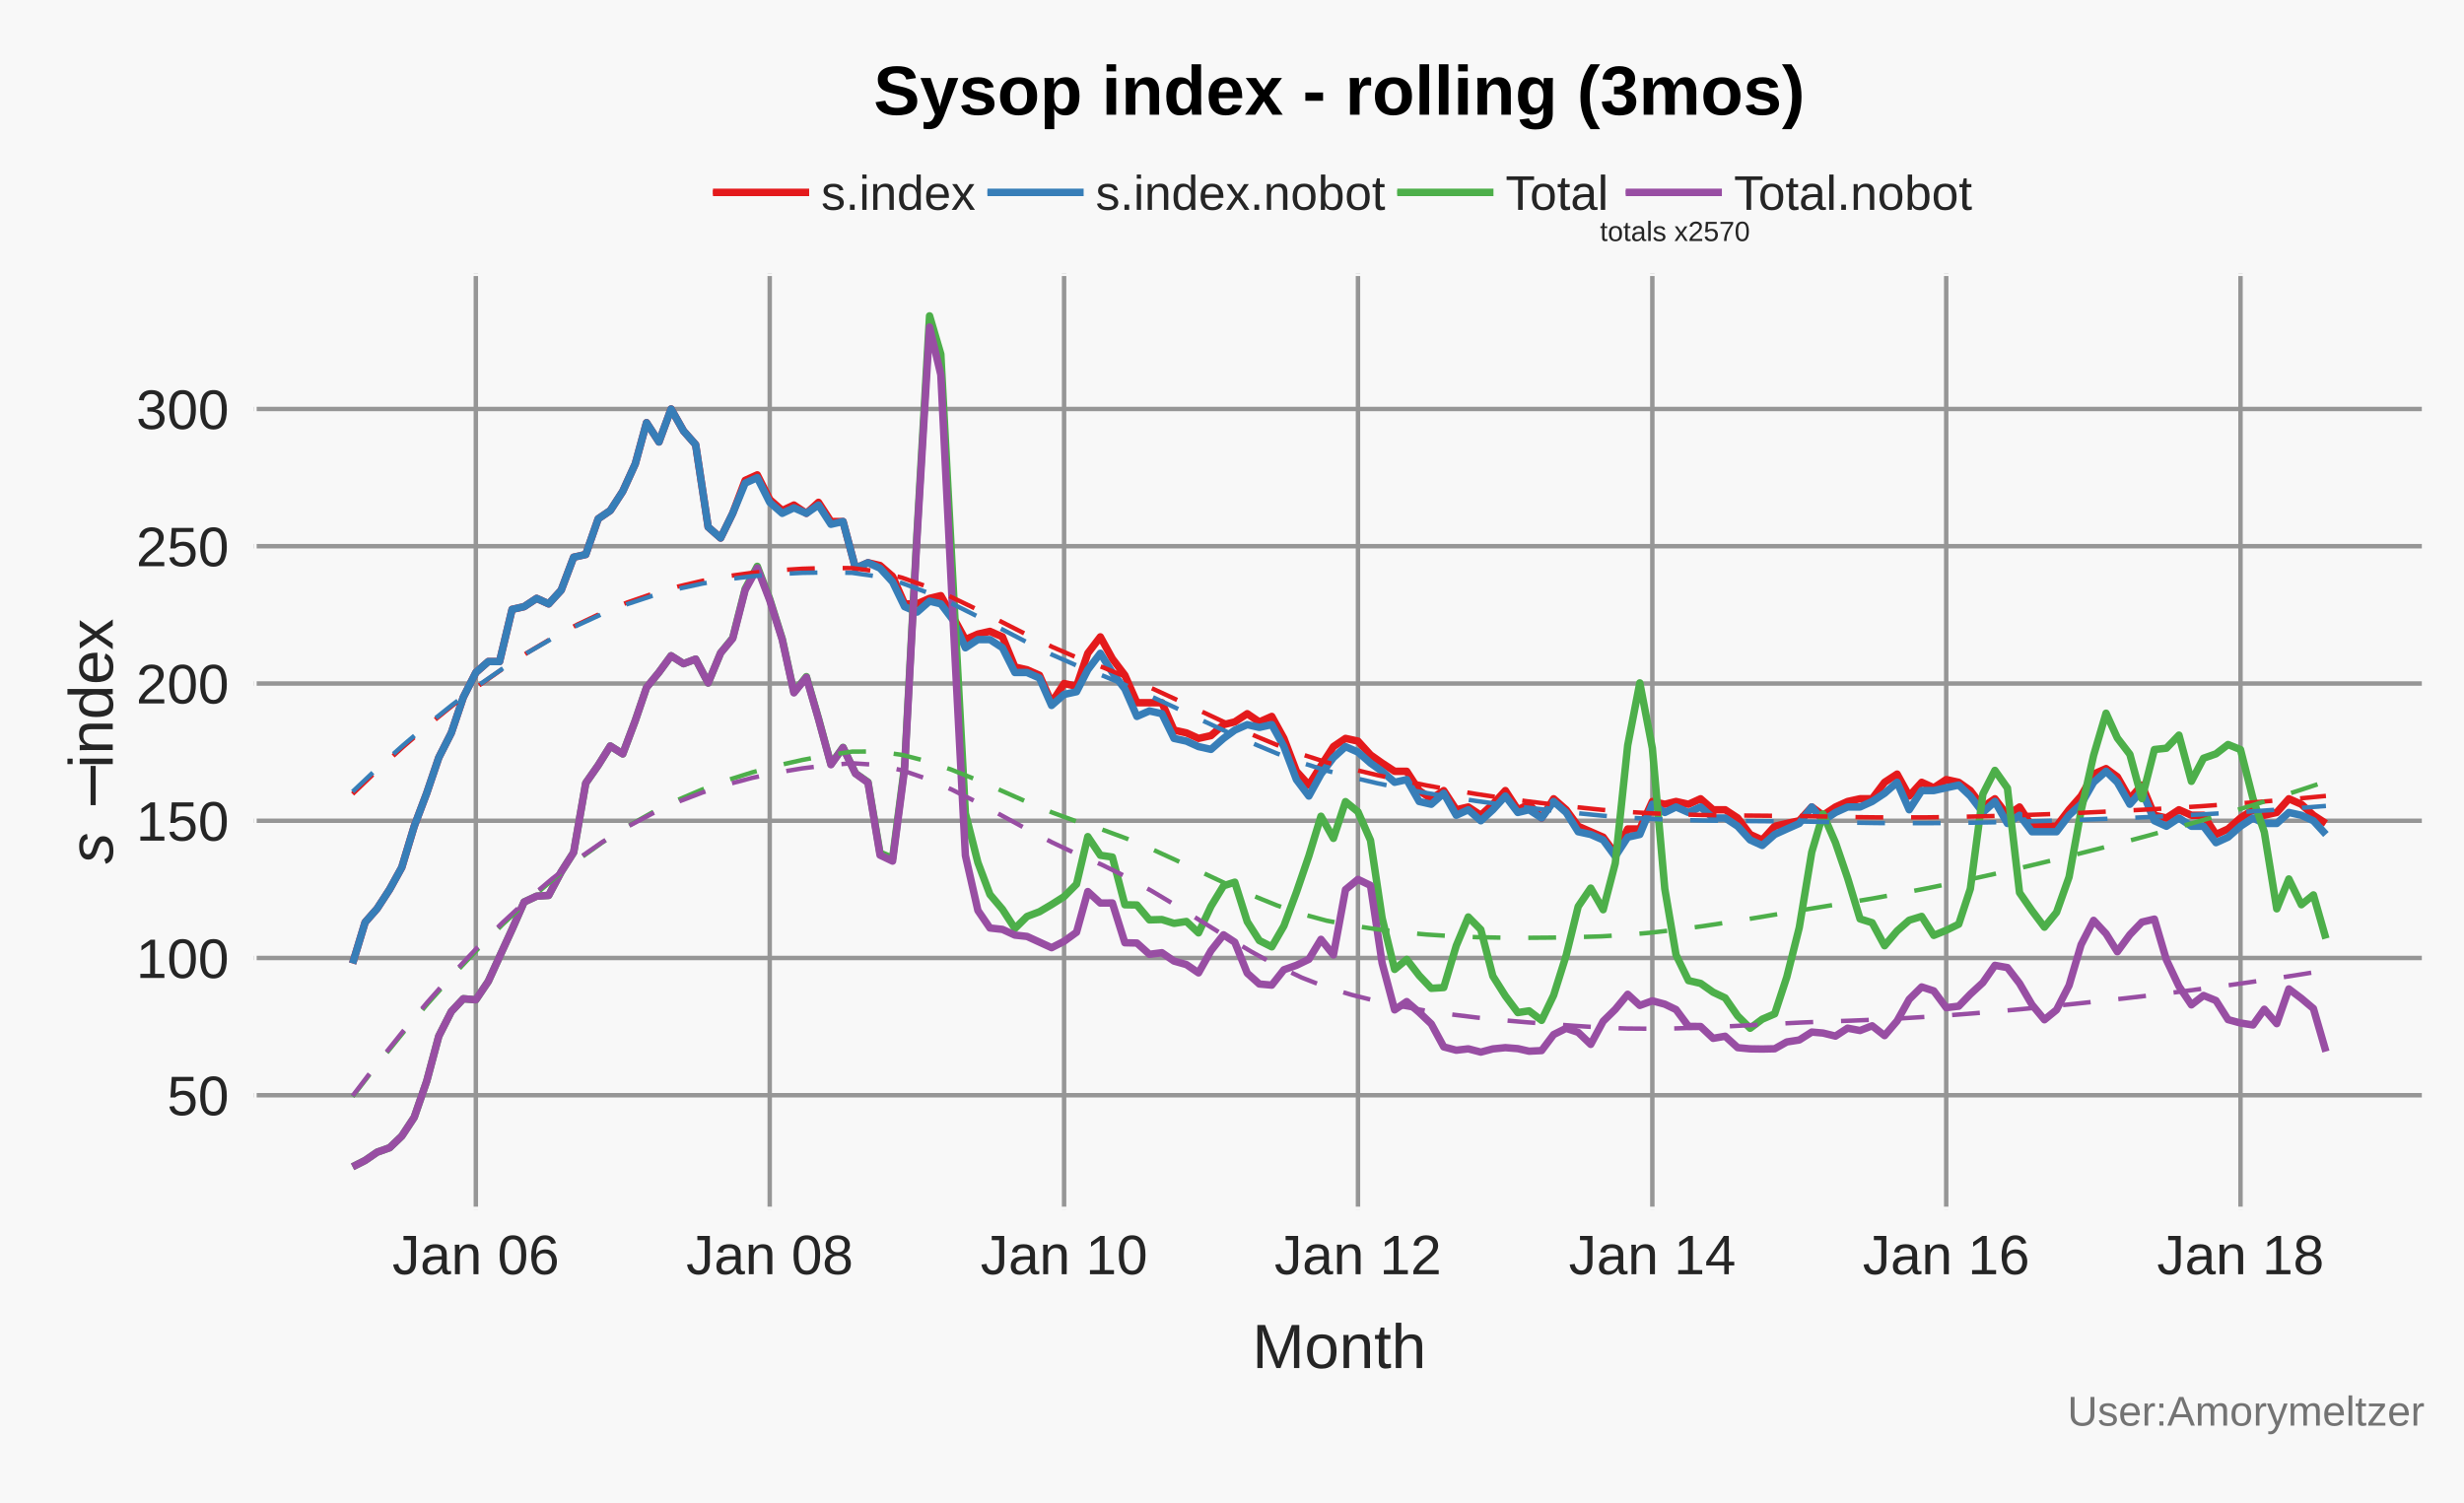
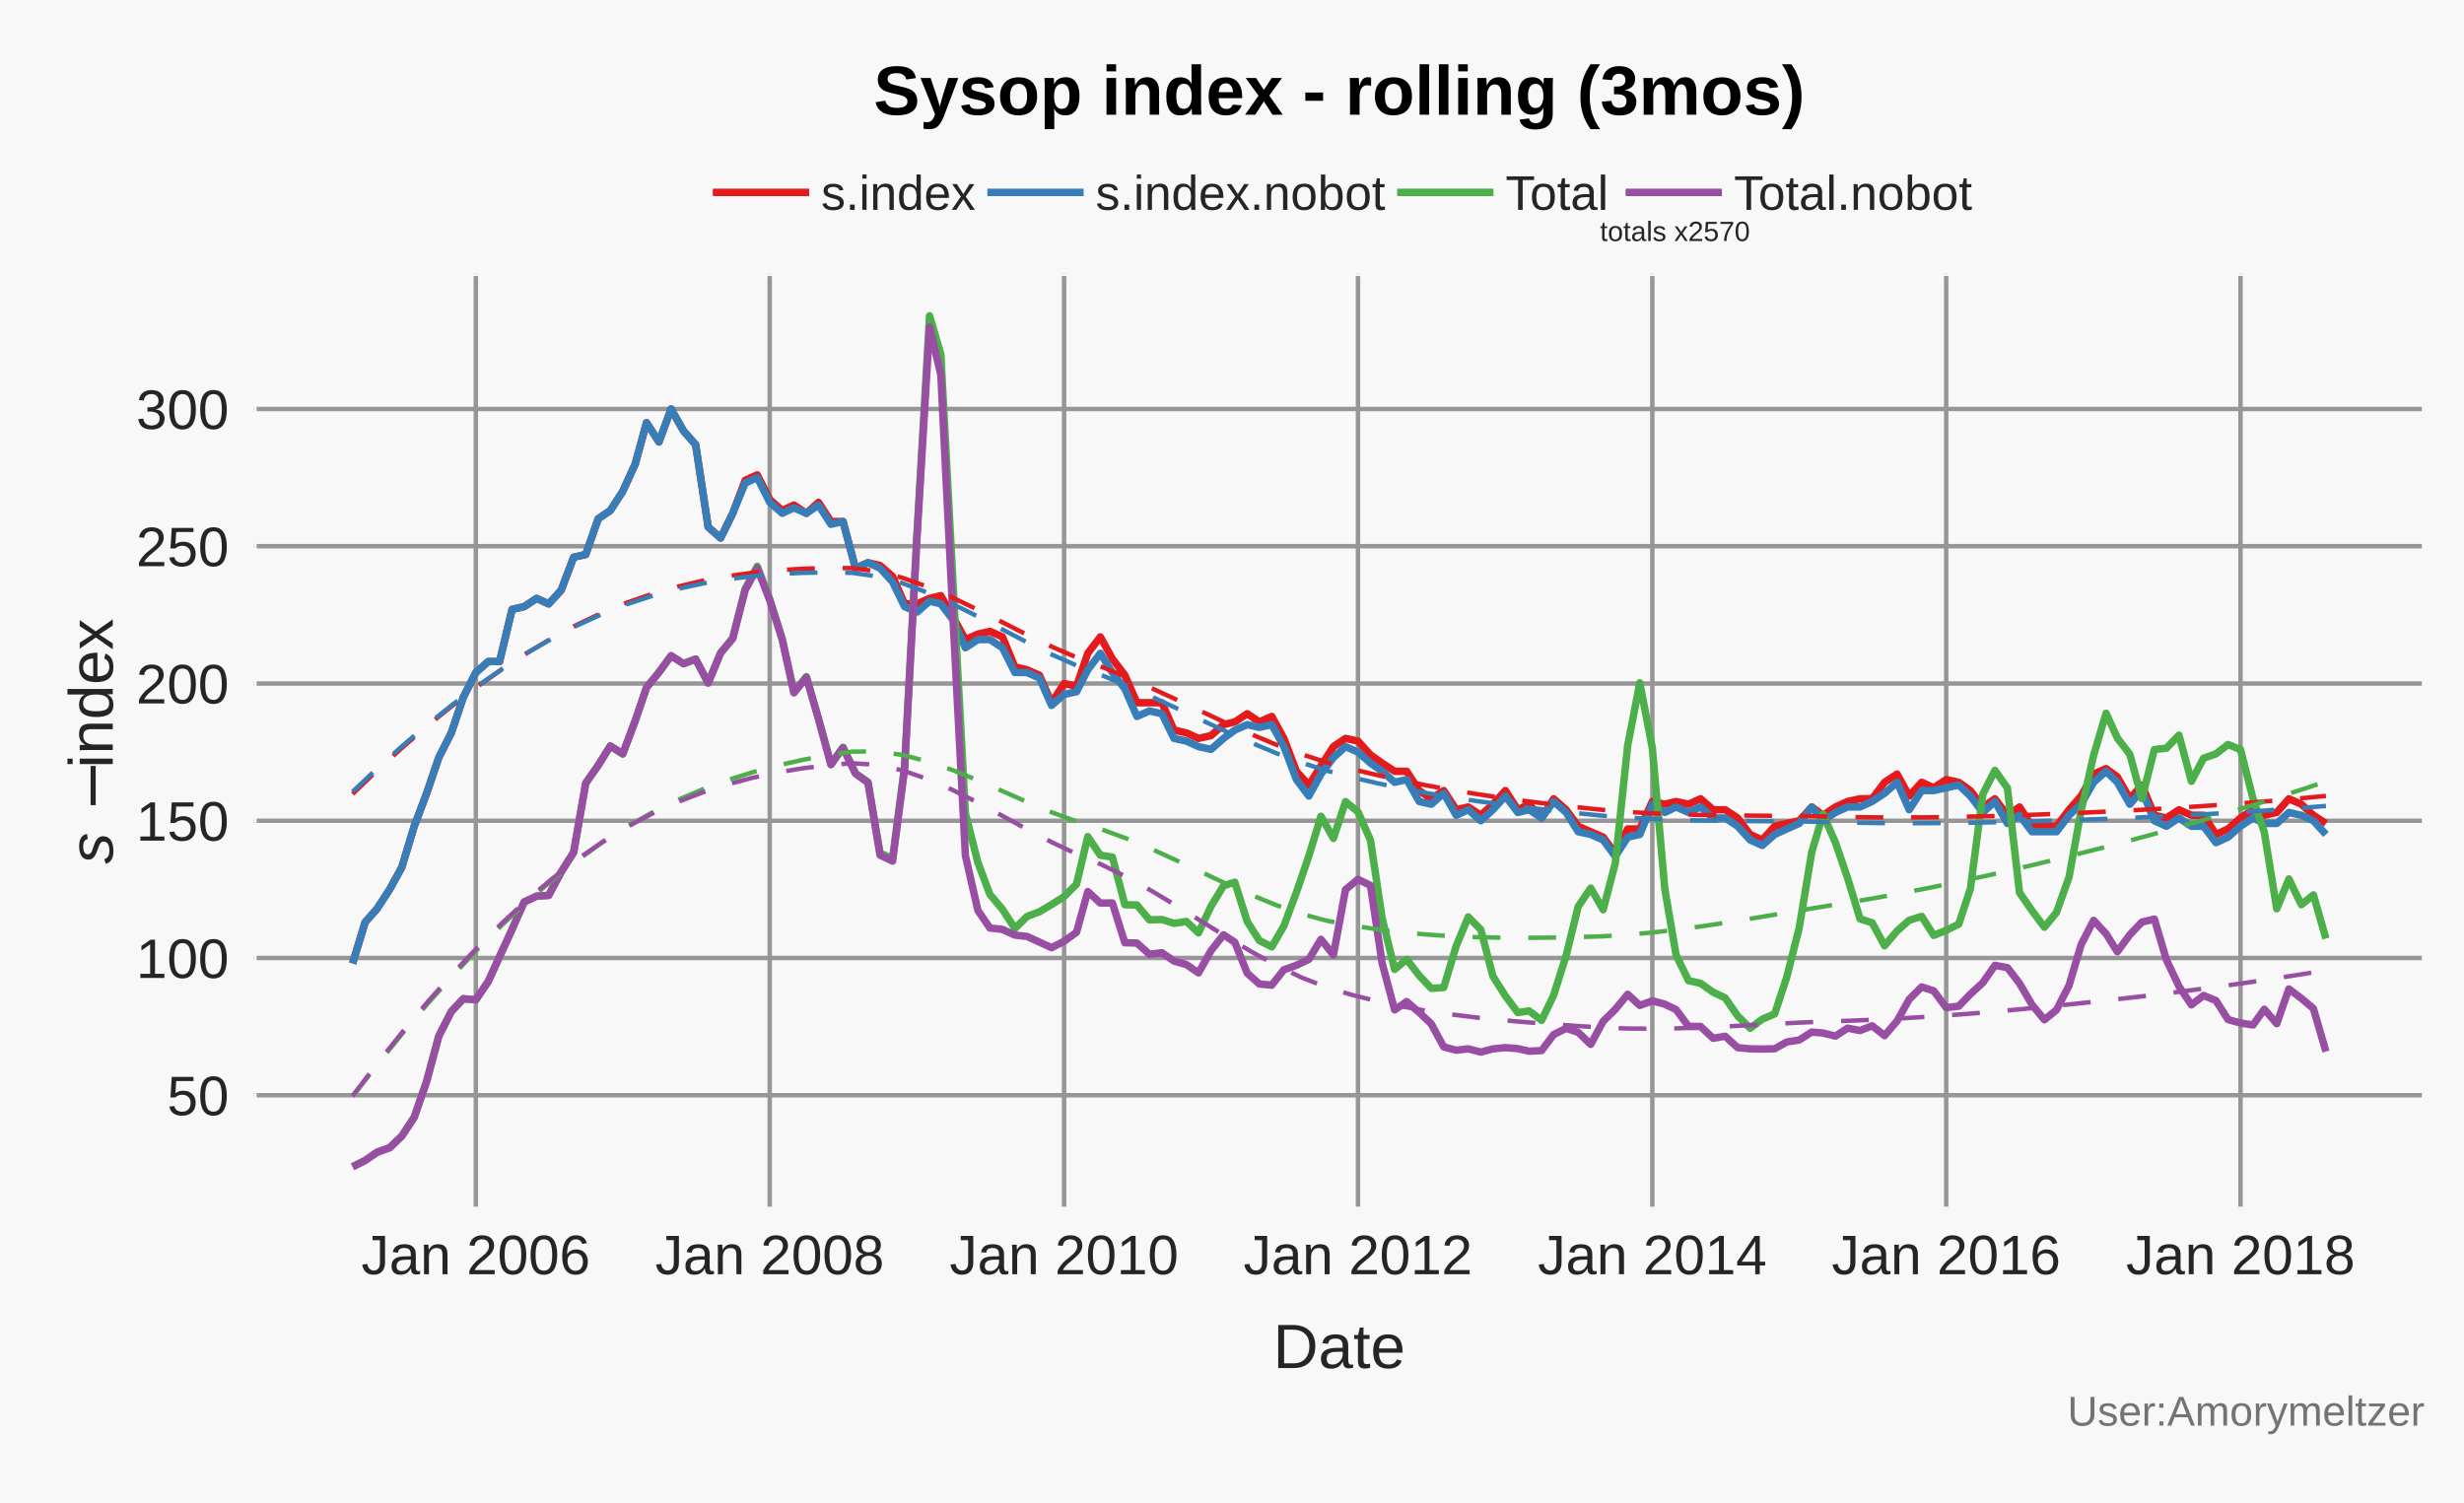
<svg xmlns="http://www.w3.org/2000/svg" viewBox="0 0 354.24 216.00">
  <defs>
    <style type="text/css">
    line, polyline, path, rect, circle {
      fill: none;
      stroke: #000000;
      stroke-linecap: round;
      stroke-linejoin: round;
      stroke-miterlimit: 10.00;
    }
  </style>
  </defs>
  <rect width="100%" height="100%" style="stroke: none; fill: #FFFFFF;" />
  <rect x="0.00" y="0.00" width="354.24" height="216.00" style="stroke-width: 0.78; stroke: #F8F8F8; fill: #F8F8F8;" />
  <defs>
    <clipPath id="cpMzYuNTA4OHwzNDguNTcxfDE3My44Njl8MzkuMjkwNg==">
      <rect x="36.51" y="39.29" width="312.06" height="134.58" />
    </clipPath>
  </defs>
  <rect x="36.51" y="39.29" width="312.06" height="134.58" style="stroke-width: 0.78; stroke: #F8F8F8; fill: #F8F8F8;" clip-path="url(#cpMzYuNTA4OHwzNDguNTcxfDE3My44Njl8MzkuMjkwNg==)" />
  <polyline points="36.51,157.46 348.57,157.46 " style="stroke-width: 0.64; stroke: #969696; stroke-linecap: butt;" clip-path="url(#cpMzYuNTA4OHwzNDguNTcxfDE3My44Njl8MzkuMjkwNg==)" />
  <polyline points="36.51,137.73 348.57,137.73 " style="stroke-width: 0.64; stroke: #969696; stroke-linecap: butt;" clip-path="url(#cpMzYuNTA4OHwzNDguNTcxfDE3My44Njl8MzkuMjkwNg==)" />
  <polyline points="36.51,118.00 348.57,118.00 " style="stroke-width: 0.64; stroke: #969696; stroke-linecap: butt;" clip-path="url(#cpMzYuNTA4OHwzNDguNTcxfDE3My44Njl8MzkuMjkwNg==)" />
  <polyline points="36.51,98.27 348.57,98.27 " style="stroke-width: 0.64; stroke: #969696; stroke-linecap: butt;" clip-path="url(#cpMzYuNTA4OHwzNDguNTcxfDE3My44Njl8MzkuMjkwNg==)" />
  <polyline points="36.51,78.53 348.57,78.53 " style="stroke-width: 0.64; stroke: #969696; stroke-linecap: butt;" clip-path="url(#cpMzYuNTA4OHwzNDguNTcxfDE3My44Njl8MzkuMjkwNg==)" />
  <polyline points="36.51,58.80 348.57,58.80 " style="stroke-width: 0.64; stroke: #969696; stroke-linecap: butt;" clip-path="url(#cpMzYuNTA4OHwzNDguNTcxfDE3My44Njl8MzkuMjkwNg==)" />
  <polyline points="68.41,173.87 68.41,39.29 " style="stroke-width: 0.64; stroke: #969696; stroke-linecap: butt;" clip-path="url(#cpMzYuNTA4OHwzNDguNTcxfDE3My44Njl8MzkuMjkwNg==)" />
  <polyline points="110.66,173.87 110.66,39.29 " style="stroke-width: 0.64; stroke: #969696; stroke-linecap: butt;" clip-path="url(#cpMzYuNTA4OHwzNDguNTcxfDE3My44Njl8MzkuMjkwNg==)" />
  <polyline points="152.98,173.87 152.98,39.29 " style="stroke-width: 0.64; stroke: #969696; stroke-linecap: butt;" clip-path="url(#cpMzYuNTA4OHwzNDguNTcxfDE3My44Njl8MzkuMjkwNg==)" />
  <polyline points="195.23,173.87 195.23,39.29 " style="stroke-width: 0.64; stroke: #969696; stroke-linecap: butt;" clip-path="url(#cpMzYuNTA4OHwzNDguNTcxfDE3My44Njl8MzkuMjkwNg==)" />
  <polyline points="237.55,173.87 237.55,39.29 " style="stroke-width: 0.64; stroke: #969696; stroke-linecap: butt;" clip-path="url(#cpMzYuNTA4OHwzNDguNTcxfDE3My44Njl8MzkuMjkwNg==)" />
  <polyline points="279.80,173.87 279.80,39.29 " style="stroke-width: 0.64; stroke: #969696; stroke-linecap: butt;" clip-path="url(#cpMzYuNTA4OHwzNDguNTcxfDE3My44Njl8MzkuMjkwNg==)" />
  <polyline points="322.11,173.87 322.11,39.29 " style="stroke-width: 0.64; stroke: #969696; stroke-linecap: butt;" clip-path="url(#cpMzYuNTA4OHwzNDguNTcxfDE3My44Njl8MzkuMjkwNg==)" />
  <polyline points="50.69,138.52 52.49,132.60 54.22,130.63 56.02,127.86 57.76,124.71 59.55,118.79 61.34,114.05 63.08,108.92 64.88,105.37 66.61,100.24 68.41,96.69 70.20,95.11 71.82,95.11 73.62,87.61 75.35,87.22 77.15,86.03 78.88,86.82 80.68,84.85 82.47,80.11 84.21,79.72 86.00,74.59 87.74,73.40 89.53,70.64 91.33,66.69 92.95,60.77 94.74,63.54 96.48,58.80 98.27,61.96 100.01,63.93 101.81,75.77 103.60,77.35 105.34,73.80 107.13,69.06 108.87,68.27 110.66,71.82 112.46,73.40 114.14,72.61 115.93,73.80 117.67,72.22 119.46,74.98 121.20,74.98 122.99,81.69 124.79,80.90 126.52,81.30 128.32,82.87 130.05,86.82 131.85,86.82 133.64,86.03 135.26,85.64 137.06,88.79 138.79,91.95 140.59,91.16 142.32,90.77 144.12,91.56 145.91,95.90 147.65,96.29 149.44,97.08 151.18,101.03 152.98,98.27 154.77,98.66 156.39,93.92 158.19,91.56 159.92,94.71 161.72,97.08 163.45,101.03 165.25,101.03 167.04,101.03 168.78,104.97 170.57,105.37 172.31,106.16 174.10,105.76 175.90,104.18 177.52,103.79 179.31,102.61 181.05,103.79 182.84,103.00 184.58,106.16 186.38,110.89 188.17,112.87 189.91,110.10 191.70,107.34 193.44,106.16 195.23,106.55 197.03,108.53 198.70,109.71 200.50,110.89 202.24,110.89 204.03,113.66 205.77,114.84 207.56,113.66 209.36,116.42 211.09,116.02 212.89,117.21 214.62,115.63 216.42,113.66 218.21,116.42 219.83,115.63 221.63,117.60 223.36,114.84 225.16,116.42 226.89,118.79 228.69,119.58 230.48,120.36 232.22,122.73 234.01,119.18 235.75,119.18 237.55,115.23 239.34,115.63 240.96,115.23 242.75,115.63 244.49,114.84 246.29,116.42 248.02,116.42 249.82,117.60 251.61,119.97 253.35,120.76 255.14,118.79 256.88,118.39 258.67,118.00 260.47,116.02 262.09,117.21 263.88,116.02 265.62,115.23 267.41,114.84 269.15,114.84 270.94,112.47 272.74,111.29 274.48,114.45 276.27,112.47 278.01,113.26 279.80,112.08 281.60,112.47 283.27,113.66 285.07,116.02 286.80,114.84 288.60,117.21 290.34,116.02 292.13,118.79 293.92,118.79 295.66,118.79 297.46,116.42 299.19,114.45 300.99,111.29 302.78,110.50 304.40,111.68 306.20,114.84 307.93,112.87 309.73,117.21 311.46,117.60 313.26,116.42 315.05,117.21 316.79,117.21 318.58,119.97 320.32,119.18 322.11,117.60 323.91,116.42 325.53,117.21 327.32,116.81 329.06,114.84 330.86,115.63 332.59,117.21 334.39,118.39 " style="stroke-width: 1.07; stroke: #E41A1C; stroke-linecap: butt;" clip-path="url(#cpMzYuNTA4OHwzNDguNTcxfDE3My44Njl8MzkuMjkwNg==)" />
  <polyline points="50.69,138.52 52.49,132.60 54.22,130.63 56.02,127.86 57.76,124.71 59.55,118.79 61.34,114.05 63.08,108.92 64.88,105.37 66.61,100.24 68.41,96.69 70.20,95.11 71.82,95.11 73.62,87.61 75.35,87.22 77.15,86.03 78.88,86.82 80.68,84.85 82.47,80.11 84.21,79.72 86.00,74.59 87.74,73.40 89.53,70.64 91.33,66.69 92.95,60.77 94.74,63.54 96.48,58.80 98.27,61.96 100.01,63.93 101.81,75.77 103.60,77.35 105.34,73.80 107.13,69.46 108.87,68.67 110.66,72.22 112.46,73.80 114.14,73.01 115.93,73.80 117.67,72.61 119.46,75.38 121.20,74.98 122.99,81.69 124.79,80.90 126.52,81.69 128.32,83.66 130.05,87.22 131.85,88.00 133.64,86.43 135.26,86.82 137.06,89.19 138.79,93.13 140.59,91.95 142.32,91.95 144.12,93.13 145.91,96.69 147.65,96.69 149.44,97.48 151.18,101.42 152.98,99.84 154.77,99.45 156.39,96.29 158.19,93.92 159.92,96.69 161.72,99.05 163.45,103.00 165.25,102.21 167.04,102.61 168.78,106.16 170.57,106.55 172.31,107.34 174.10,107.74 175.90,106.16 177.52,104.97 179.31,104.18 181.05,104.58 182.84,104.18 184.58,107.34 186.38,112.08 188.17,114.45 189.91,111.29 191.70,108.92 193.44,107.34 195.23,108.13 197.03,109.71 198.70,110.89 200.50,112.47 202.24,112.08 204.03,115.23 205.77,115.63 207.56,114.05 209.36,117.21 211.09,116.42 212.89,118.00 214.62,116.42 216.42,114.45 218.21,116.81 219.83,116.42 221.63,117.60 223.36,115.23 225.16,116.81 226.89,119.58 228.69,119.97 230.48,120.76 232.22,123.13 234.01,120.36 235.75,119.97 237.55,115.63 239.34,116.81 240.96,116.02 242.75,116.81 244.49,116.02 246.29,117.60 248.02,117.60 249.82,118.79 251.61,120.76 253.35,121.55 255.14,119.97 256.88,119.18 258.67,118.39 260.47,116.02 262.09,118.00 263.88,116.81 265.62,116.02 267.41,116.02 269.15,115.23 270.94,114.05 272.74,112.47 274.48,116.42 276.27,113.66 278.01,113.66 279.80,113.26 281.60,112.87 283.27,114.45 285.07,116.81 286.80,115.23 288.60,118.39 290.34,117.21 292.13,119.58 293.92,119.58 295.66,119.58 297.46,117.21 299.19,115.63 300.99,112.47 302.78,110.89 304.40,112.47 306.20,115.63 307.93,113.66 309.73,118.00 311.46,118.79 313.26,117.60 315.05,118.79 316.79,118.79 318.58,121.15 320.32,120.36 322.11,118.79 323.91,117.60 325.53,118.39 327.32,118.39 329.06,116.81 330.86,117.21 332.59,118.00 334.39,119.97 " style="stroke-width: 1.07; stroke: #377EB8; stroke-linecap: butt;" clip-path="url(#cpMzYuNTA4OHwzNDguNTcxfDE3My44Njl8MzkuMjkwNg==)" />
  <polyline points="50.69,167.75 52.49,166.84 54.22,165.65 56.02,165.01 57.76,163.34 59.55,160.63 61.34,155.46 63.08,148.97 64.88,145.43 66.61,143.59 68.41,143.74 70.20,141.09 71.82,137.53 73.62,133.61 75.35,129.68 77.15,128.84 78.88,128.73 80.68,125.35 82.47,122.55 84.21,112.59 86.00,110.03 87.74,107.25 89.53,108.39 91.33,103.60 92.95,98.84 94.74,96.65 96.48,94.28 98.27,95.42 100.01,94.76 101.81,98.19 103.60,93.87 105.34,91.72 107.13,84.65 108.87,81.42 110.66,86.13 112.46,91.86 114.14,99.54 115.93,97.28 117.67,103.30 119.46,109.87 121.20,107.45 122.99,111.19 124.79,112.45 126.52,122.66 128.32,123.41 130.05,110.15 131.85,76.40 133.64,45.41 135.26,50.92 137.06,84.71 138.79,116.93 140.59,124.01 142.32,128.60 144.12,130.73 145.91,133.49 147.65,131.76 149.44,131.08 151.18,130.05 152.98,128.91 154.77,127.11 156.39,120.28 158.19,122.96 159.92,123.22 161.72,130.08 163.45,130.11 165.25,132.25 167.04,132.20 168.78,132.75 170.57,132.48 172.31,134.12 174.10,130.30 175.90,127.35 177.52,126.83 179.31,132.50 181.05,135.22 182.84,136.13 184.58,133.12 186.38,128.29 188.17,123.06 189.91,117.35 191.70,120.53 193.44,115.25 195.23,116.71 197.03,120.81 198.70,131.99 200.50,139.37 202.24,137.93 204.03,140.25 205.77,142.09 207.56,141.98 209.36,135.97 211.09,131.83 212.89,133.65 214.62,140.33 216.42,143.18 218.21,145.58 219.83,145.33 221.63,146.70 223.36,143.09 225.16,137.37 226.89,130.33 228.69,127.68 230.48,130.79 232.22,124.11 234.01,107.16 235.75,98.18 237.55,107.57 239.34,127.78 240.96,137.29 242.75,140.98 244.49,141.38 246.29,142.65 248.02,143.47 249.82,146.06 251.61,147.83 253.35,146.53 255.14,145.76 256.88,140.47 258.67,133.37 260.47,122.51 262.09,117.03 263.88,121.15 265.62,126.23 267.41,132.11 269.15,132.66 270.94,135.97 272.74,133.84 274.48,132.30 276.27,131.75 278.01,134.48 279.80,133.75 281.60,132.87 283.27,127.78 285.07,114.16 286.80,110.76 288.60,113.30 290.34,128.33 292.13,130.92 293.92,133.30 295.66,131.17 297.46,126.09 299.19,116.56 300.99,108.60 302.78,102.54 304.40,106.10 306.20,108.45 307.93,114.82 309.73,107.76 311.46,107.57 313.26,105.69 315.05,112.33 316.79,109.01 318.58,108.38 320.32,107.04 322.11,107.77 323.91,114.84 325.53,119.63 327.32,130.66 329.06,126.37 330.86,130.07 332.59,128.66 334.39,134.94 " style="stroke-width: 1.07; stroke: #4DAF4A; stroke-linecap: butt;" clip-path="url(#cpMzYuNTA4OHwzNDguNTcxfDE3My44Njl8MzkuMjkwNg==)" />
  <polyline points="50.69,167.75 52.49,166.84 54.22,165.65 56.02,165.01 57.76,163.34 59.55,160.63 61.34,155.46 63.08,148.97 64.88,145.43 66.61,143.59 68.41,143.74 70.20,141.09 71.82,137.53 73.62,133.61 75.35,129.68 77.15,128.84 78.88,128.73 80.68,125.35 82.47,122.55 84.21,112.59 86.00,110.03 87.74,107.25 89.53,108.39 91.33,103.60 92.95,98.84 94.74,96.65 96.48,94.28 98.27,95.42 100.01,94.76 101.81,98.19 103.60,93.87 105.34,91.80 107.13,84.83 108.87,81.66 110.66,86.30 112.46,91.97 114.14,99.61 115.93,97.39 117.67,103.38 119.46,109.94 121.20,107.49 122.99,111.22 124.79,112.52 126.52,122.94 128.32,123.80 130.05,110.57 131.85,76.97 133.64,47.02 135.26,53.88 137.06,89.87 138.79,123.00 140.59,130.90 142.32,133.42 144.12,133.62 145.91,134.44 147.65,134.63 149.44,135.45 151.18,136.25 152.98,135.33 154.77,134.03 156.39,128.18 158.19,129.83 159.92,129.82 161.72,135.54 163.45,135.58 165.25,137.20 167.04,136.97 168.78,138.17 170.57,138.68 172.31,139.87 174.10,136.68 175.90,134.40 177.52,135.46 179.31,139.91 181.05,141.47 182.84,141.63 184.58,139.42 186.38,138.78 188.17,137.92 189.91,135.05 191.70,137.29 193.44,127.90 195.23,126.43 197.03,127.30 198.70,138.46 200.50,145.19 202.24,144.00 204.03,145.55 205.77,147.21 207.56,150.51 209.36,150.99 211.09,150.79 212.89,151.26 214.62,150.80 216.42,150.62 218.21,150.76 219.83,151.13 221.63,151.04 223.36,148.74 225.16,147.84 226.89,148.42 228.69,150.15 230.48,146.83 232.22,145.12 234.01,142.95 235.75,144.55 237.55,143.89 239.34,144.37 240.96,145.15 242.75,147.56 244.49,147.58 246.29,149.28 248.02,148.98 249.82,150.62 251.61,150.79 253.35,150.82 255.14,150.78 256.88,149.80 258.67,149.52 260.47,148.38 262.09,148.52 263.88,148.96 265.62,147.82 267.41,148.16 269.15,147.48 270.94,148.89 272.74,146.78 274.48,143.67 276.27,141.89 278.01,142.46 279.80,144.87 281.60,144.66 283.27,142.93 285.07,141.27 286.80,138.79 288.60,139.11 290.34,141.38 292.13,144.45 293.92,146.61 295.66,145.19 297.46,141.68 299.19,135.82 300.99,132.32 302.78,134.24 304.40,136.83 306.20,134.38 307.93,132.57 309.73,132.14 311.46,138.00 313.26,141.80 315.05,144.47 316.79,143.12 318.58,143.85 320.32,146.59 322.11,147.08 323.91,147.36 325.53,145.10 327.32,147.17 329.06,142.18 330.86,143.54 332.59,145.00 334.39,151.18 " style="stroke-width: 1.07; stroke: #984EA3; stroke-linecap: butt;" clip-path="url(#cpMzYuNTA4OHwzNDguNTcxfDE3My44Njl8MzkuMjkwNg==)" />
  <polyline points="50.69,114.15 54.28,110.71 57.88,107.44 61.47,104.34 65.06,101.43 68.65,98.70 72.24,96.17 75.83,93.83 79.42,91.71 83.01,89.79 86.60,88.09 90.19,86.62 93.79,85.38 97.38,84.35 100.97,83.51 104.56,82.85 108.15,82.35 111.74,82.00 115.33,81.77 118.92,81.66 122.51,81.68 126.11,82.14 129.70,83.06 133.29,84.34 136.88,85.89 140.47,87.62 144.06,89.44 147.65,91.26 151.24,92.99 154.83,94.54 158.42,95.89 162.02,97.37 165.61,98.96 169.20,100.62 172.79,102.31 176.38,103.99 179.97,105.60 183.56,107.10 187.15,108.45 190.74,109.60 194.34,110.56 197.93,111.42 201.52,112.21 205.11,112.92 208.70,113.57 212.29,114.16 215.88,114.70 219.47,115.19 223.06,115.63 226.65,116.05 230.25,116.42 233.84,116.72 237.43,116.93 241.02,117.08 244.61,117.17 248.20,117.23 251.79,117.26 255.38,117.29 258.97,117.33 262.57,117.39 266.16,117.47 269.75,117.51 273.34,117.52 276.93,117.51 280.52,117.46 284.11,117.38 287.70,117.29 291.29,117.17 294.88,117.04 298.48,116.89 302.07,116.72 305.66,116.54 309.25,116.35 312.84,116.14 316.43,115.91 320.02,115.65 323.61,115.38 327.20,115.09 330.80,114.77 334.39,114.43 " style="stroke-width: 0.64; stroke: #E41A1C; stroke-dasharray: 4.00,4.00; stroke-linecap: butt;" clip-path="url(#cpMzYuNTA4OHwzNDguNTcxfDE3My44Njl8MzkuMjkwNg==)" />
  <polyline points="50.69,113.82 54.28,110.43 57.88,107.21 61.47,104.16 65.06,101.30 68.65,98.62 72.24,96.14 75.83,93.85 79.42,91.77 83.01,89.91 86.60,88.26 90.19,86.85 93.79,85.66 97.38,84.68 100.97,83.90 104.56,83.29 108.15,82.84 111.74,82.54 115.33,82.36 118.92,82.30 122.51,82.36 126.11,82.87 129.70,83.84 133.29,85.18 136.88,86.79 140.47,88.59 144.06,90.47 147.65,92.34 151.24,94.12 154.83,95.70 158.42,97.09 162.02,98.58 165.61,100.18 169.20,101.85 172.79,103.55 176.38,105.22 179.97,106.82 183.56,108.32 187.15,109.66 190.74,110.80 194.34,111.75 197.93,112.59 201.52,113.35 205.11,114.02 208.70,114.62 212.29,115.17 215.88,115.65 219.47,116.10 223.06,116.51 226.65,116.90 230.25,117.26 233.84,117.54 237.43,117.74 241.02,117.88 244.61,117.96 248.20,118.02 251.79,118.05 255.38,118.08 258.97,118.11 262.57,118.18 266.16,118.27 269.75,118.33 273.34,118.35 276.93,118.35 280.52,118.32 284.11,118.27 287.70,118.20 291.29,118.10 294.88,118.00 298.48,117.88 302.07,117.75 305.66,117.61 309.25,117.45 312.84,117.28 316.43,117.09 320.02,116.89 323.61,116.66 327.20,116.42 330.80,116.15 334.39,115.87 " style="stroke-width: 0.64; stroke: #377EB8; stroke-dasharray: 4.00,4.00; stroke-linecap: butt;" clip-path="url(#cpMzYuNTA4OHwzNDguNTcxfDE3My44Njl8MzkuMjkwNg==)" />
  <polyline points="50.69,157.65 54.28,153.00 57.88,148.55 61.47,144.31 65.06,140.29 68.65,136.49 72.24,132.92 75.83,129.59 79.42,126.51 83.01,123.68 86.60,121.11 90.19,118.82 93.79,116.80 97.38,115.03 100.97,113.50 104.56,112.17 108.15,111.04 111.74,110.07 115.33,109.26 118.92,108.59 122.51,108.06 126.11,108.04 129.70,108.53 133.29,109.45 136.88,110.69 140.47,112.14 144.06,113.71 147.65,115.30 151.24,116.80 154.83,118.12 158.42,119.25 162.02,120.58 165.61,122.09 169.20,123.73 172.79,125.42 176.38,127.10 179.97,128.70 183.56,130.16 187.15,131.40 190.74,132.37 194.34,133.05 197.93,133.60 201.52,134.03 205.11,134.36 208.70,134.59 212.29,134.74 215.88,134.81 219.47,134.83 223.06,134.80 226.65,134.73 230.25,134.62 233.84,134.40 237.43,134.08 241.02,133.67 244.61,133.18 248.20,132.64 251.79,132.06 255.38,131.46 258.97,130.86 262.57,130.27 266.16,129.69 269.75,129.08 273.34,128.42 276.93,127.73 280.52,127.00 284.11,126.23 287.70,125.43 291.29,124.59 294.88,123.73 298.48,122.84 302.07,121.93 305.66,120.99 309.25,120.02 312.84,119.02 316.43,117.99 320.02,116.93 323.61,115.84 327.20,114.71 330.80,113.55 334.39,112.36 " style="stroke-width: 0.64; stroke: #4DAF4A; stroke-dasharray: 4.00,4.00; stroke-linecap: butt;" clip-path="url(#cpMzYuNTA4OHwzNDguNTcxfDE3My44Njl8MzkuMjkwNg==)" />
  <polyline points="50.69,157.56 54.28,152.84 57.88,148.34 61.47,144.06 65.06,140.01 68.65,136.20 72.24,132.65 75.83,129.34 79.42,126.30 83.01,123.54 86.60,121.05 90.19,118.86 93.79,116.96 97.38,115.32 100.97,113.94 104.56,112.78 108.15,111.83 111.74,111.07 115.33,110.47 118.92,110.02 122.51,109.73 126.11,109.97 129.70,110.75 133.29,111.98 136.88,113.54 140.47,115.34 144.06,117.27 147.65,119.22 151.24,121.10 154.83,122.80 158.42,124.33 162.02,126.11 165.61,128.11 169.20,130.27 172.79,132.50 176.38,134.72 179.97,136.86 183.56,138.83 187.15,140.55 190.74,141.95 194.34,143.03 197.93,143.93 201.52,144.69 205.11,145.33 208.70,145.85 212.29,146.29 215.88,146.66 219.47,146.97 223.06,147.24 226.65,147.50 230.25,147.73 233.84,147.87 237.43,147.90 241.02,147.85 244.61,147.73 248.20,147.57 251.79,147.38 255.38,147.19 258.97,147.01 262.57,146.86 266.16,146.74 269.75,146.59 273.34,146.41 276.93,146.19 280.52,145.94 284.11,145.66 287.70,145.35 291.29,145.02 294.88,144.67 298.48,144.30 302.07,143.91 305.66,143.51 309.25,143.09 312.84,142.65 316.43,142.18 320.02,141.70 323.61,141.19 327.20,140.65 330.80,140.09 334.39,139.50 " style="stroke-width: 0.64; stroke: #984EA3; stroke-dasharray: 4.00,4.00; stroke-linecap: butt;" clip-path="url(#cpMzYuNTA4OHwzNDguNTcxfDE3My44Njl8MzkuMjkwNg==)" />
  <rect x="36.51" y="39.29" width="312.06" height="134.58" style="stroke-width: 0.78; stroke: #F8F8F8;" clip-path="url(#cpMzYuNTA4OHwzNDguNTcxfDE3My44Njl8MzkuMjkwNg==)" />
  <defs>
    <clipPath id="cpMHwzNTQuMjR8MjE2fDA=">
      <rect x="0.00" y="0.00" width="354.24" height="216.00" />
    </clipPath>
  </defs>
  <g clip-path="url(#cpMHwzNTQuMjR8MjE2fDA=)">
    <text x="24.02" y="160.33" style="font-size: 8.00px; fill: #252525; font-family: Arial;" textLength="8.90px" lengthAdjust="spacingAndGlyphs">50</text>
  </g>
  <g clip-path="url(#cpMHwzNTQuMjR8MjE2fDA=)">
    <text x="19.57" y="140.60" style="font-size: 8.00px; fill: #252525; font-family: Arial;" textLength="13.35px" lengthAdjust="spacingAndGlyphs">100</text>
  </g>
  <g clip-path="url(#cpMHwzNTQuMjR8MjE2fDA=)">
    <text x="19.57" y="120.86" style="font-size: 8.00px; fill: #252525; font-family: Arial;" textLength="13.35px" lengthAdjust="spacingAndGlyphs">150</text>
  </g>
  <g clip-path="url(#cpMHwzNTQuMjR8MjE2fDA=)">
    <text x="19.57" y="101.13" style="font-size: 8.00px; fill: #252525; font-family: Arial;" textLength="13.35px" lengthAdjust="spacingAndGlyphs">200</text>
  </g>
  <g clip-path="url(#cpMHwzNTQuMjR8MjE2fDA=)">
    <text x="19.57" y="81.40" style="font-size: 8.00px; fill: #252525; font-family: Arial;" textLength="13.35px" lengthAdjust="spacingAndGlyphs">250</text>
  </g>
  <g clip-path="url(#cpMHwzNTQuMjR8MjE2fDA=)">
    <text x="19.57" y="61.67" style="font-size: 8.00px; fill: #252525; font-family: Arial;" textLength="13.35px" lengthAdjust="spacingAndGlyphs">300</text>
  </g>
  <g clip-path="url(#cpMHwzNTQuMjR8MjE2fDA=)">
-     <text x="56.40" y="183.19" style="font-size: 8.00px; fill: #252525; font-family: Arial;" textLength="24.02px" lengthAdjust="spacingAndGlyphs">Jan 06</text>
+     <text x="51.95" y="183.19" style="font-size: 8.00px; fill: #252525; font-family: Arial;" textLength="32.92px" lengthAdjust="spacingAndGlyphs">Jan 2006</text>
  </g>
  <g clip-path="url(#cpMHwzNTQuMjR8MjE2fDA=)">
-     <text x="98.65" y="183.19" style="font-size: 8.00px; fill: #252525; font-family: Arial;" textLength="24.02px" lengthAdjust="spacingAndGlyphs">Jan 08</text>
+     <text x="94.20" y="183.19" style="font-size: 8.00px; fill: #252525; font-family: Arial;" textLength="32.92px" lengthAdjust="spacingAndGlyphs">Jan 2008</text>
  </g>
  <g clip-path="url(#cpMHwzNTQuMjR8MjE2fDA=)">
-     <text x="140.97" y="183.19" style="font-size: 8.00px; fill: #252525; font-family: Arial;" textLength="24.02px" lengthAdjust="spacingAndGlyphs">Jan 10</text>
+     <text x="136.52" y="183.19" style="font-size: 8.00px; fill: #252525; font-family: Arial;" textLength="32.92px" lengthAdjust="spacingAndGlyphs">Jan 2010</text>
  </g>
  <g clip-path="url(#cpMHwzNTQuMjR8MjE2fDA=)">
-     <text x="183.22" y="183.19" style="font-size: 8.00px; fill: #252525; font-family: Arial;" textLength="24.02px" lengthAdjust="spacingAndGlyphs">Jan 12</text>
+     <text x="178.77" y="183.19" style="font-size: 8.00px; fill: #252525; font-family: Arial;" textLength="32.92px" lengthAdjust="spacingAndGlyphs">Jan 2012</text>
  </g>
  <g clip-path="url(#cpMHwzNTQuMjR8MjE2fDA=)">
-     <text x="225.54" y="183.19" style="font-size: 8.00px; fill: #252525; font-family: Arial;" textLength="24.02px" lengthAdjust="spacingAndGlyphs">Jan 14</text>
+     <text x="221.09" y="183.19" style="font-size: 8.00px; fill: #252525; font-family: Arial;" textLength="32.92px" lengthAdjust="spacingAndGlyphs">Jan 2014</text>
  </g>
  <g clip-path="url(#cpMHwzNTQuMjR8MjE2fDA=)">
-     <text x="267.79" y="183.19" style="font-size: 8.00px; fill: #252525; font-family: Arial;" textLength="24.02px" lengthAdjust="spacingAndGlyphs">Jan 16</text>
+     <text x="263.34" y="183.19" style="font-size: 8.00px; fill: #252525; font-family: Arial;" textLength="32.92px" lengthAdjust="spacingAndGlyphs">Jan 2016</text>
  </g>
  <g clip-path="url(#cpMHwzNTQuMjR8MjE2fDA=)">
-     <text x="310.10" y="183.19" style="font-size: 8.00px; fill: #252525; font-family: Arial;" textLength="24.02px" lengthAdjust="spacingAndGlyphs">Jan 18</text>
+     <text x="305.66" y="183.19" style="font-size: 8.00px; fill: #252525; font-family: Arial;" textLength="32.92px" lengthAdjust="spacingAndGlyphs">Jan 2018</text>
  </g>
  <g clip-path="url(#cpMHwzNTQuMjR8MjE2fDA=)">
-     <text x="180.03" y="196.68" style="font-size: 9.00px; fill: #252525; font-family: Arial;" textLength="25.01px" lengthAdjust="spacingAndGlyphs">Month</text>
+     <text x="183.03" y="196.68" style="font-size: 9.00px; fill: #252525; font-family: Arial;" textLength="19.01px" lengthAdjust="spacingAndGlyphs">Date</text>
  </g>
  <g clip-path="url(#cpMHwzNTQuMjR8MjE2fDA=)">
    <text transform="translate(16.21,124.21) rotate(-90)" style="font-size: 9.00px; font-style: italic; fill: #252525; font-family: Arial;" textLength="4.50px" lengthAdjust="spacingAndGlyphs">s</text>
  </g>
  <g clip-path="url(#cpMHwzNTQuMjR8MjE2fDA=)">
    <text transform="translate(16.21,119.71) rotate(-90)" style="font-size: 9.00px; fill: #252525; font-family: Symbol;" textLength="3.00px" lengthAdjust="spacingAndGlyphs"> </text>
  </g>
  <g clip-path="url(#cpMHwzNTQuMjR8MjE2fDA=)">
    <text transform="translate(16.21,116.71) rotate(-90)" style="font-size: 9.00px; fill: #252525; font-family: Symbol;" textLength="5.00px" lengthAdjust="spacingAndGlyphs">−</text>
  </g>
  <g clip-path="url(#cpMHwzNTQuMjR8MjE2fDA=)">
    <text transform="translate(16.21,110.46) rotate(-90)" style="font-size: 9.00px; fill: #252525; font-family: Arial;" textLength="2.00px" lengthAdjust="spacingAndGlyphs">i</text>
  </g>
  <g clip-path="url(#cpMHwzNTQuMjR8MjE2fDA=)">
    <text transform="translate(16.21,108.46) rotate(-90)" style="font-size: 9.00px; fill: #252525; font-family: Arial;" textLength="5.01px" lengthAdjust="spacingAndGlyphs">n</text>
  </g>
  <g clip-path="url(#cpMHwzNTQuMjR8MjE2fDA=)">
    <text transform="translate(16.21,103.46) rotate(-90)" style="font-size: 9.00px; fill: #252525; font-family: Arial;" textLength="5.01px" lengthAdjust="spacingAndGlyphs">d</text>
  </g>
  <g clip-path="url(#cpMHwzNTQuMjR8MjE2fDA=)">
    <text transform="translate(16.21,98.45) rotate(-90)" style="font-size: 9.00px; fill: #252525; font-family: Arial;" textLength="5.01px" lengthAdjust="spacingAndGlyphs">e</text>
  </g>
  <g clip-path="url(#cpMHwzNTQuMjR8MjE2fDA=)">
    <text transform="translate(16.21,93.45) rotate(-90)" style="font-size: 9.00px; fill: #252525; font-family: Arial;" textLength="4.50px" lengthAdjust="spacingAndGlyphs">x</text>
  </g>
  <rect x="100.78" y="24.00" width="183.53" height="7.32" style="stroke-width: 0.78; stroke: none; fill: #F8F8F8;" clip-path="url(#cpMHwzNTQuMjR8MjE2fDA=)" />
  <rect x="100.78" y="19.02" width="17.28" height="17.28" style="stroke-width: 0.78; stroke: none; fill: #F8F8F8;" clip-path="url(#cpMHwzNTQuMjR8MjE2fDA=)" />
  <line x1="102.50" y1="27.66" x2="116.33" y2="27.66" style="stroke-width: 1.07; stroke: #E41A1C; stroke-linecap: butt;" clip-path="url(#cpMHwzNTQuMjR8MjE2fDA=)" />
  <line x1="102.50" y1="27.66" x2="116.33" y2="27.66" style="stroke-width: 0.64; stroke: #E41A1C; stroke-dasharray: 4.00,4.00; stroke-linecap: butt;" clip-path="url(#cpMHwzNTQuMjR8MjE2fDA=)" />
  <rect x="140.24" y="19.02" width="17.28" height="17.28" style="stroke-width: 0.78; stroke: none; fill: #F8F8F8;" clip-path="url(#cpMHwzNTQuMjR8MjE2fDA=)" />
  <line x1="141.96" y1="27.66" x2="155.79" y2="27.66" style="stroke-width: 1.07; stroke: #377EB8; stroke-linecap: butt;" clip-path="url(#cpMHwzNTQuMjR8MjE2fDA=)" />
  <line x1="141.96" y1="27.66" x2="155.79" y2="27.66" style="stroke-width: 0.64; stroke: #377EB8; stroke-dasharray: 4.00,4.00; stroke-linecap: butt;" clip-path="url(#cpMHwzNTQuMjR8MjE2fDA=)" />
  <rect x="199.16" y="19.02" width="17.28" height="17.28" style="stroke-width: 0.78; stroke: none; fill: #F8F8F8;" clip-path="url(#cpMHwzNTQuMjR8MjE2fDA=)" />
  <line x1="200.88" y1="27.66" x2="214.71" y2="27.66" style="stroke-width: 1.07; stroke: #4DAF4A; stroke-linecap: butt;" clip-path="url(#cpMHwzNTQuMjR8MjE2fDA=)" />
  <line x1="200.88" y1="27.66" x2="214.71" y2="27.66" style="stroke-width: 0.64; stroke: #4DAF4A; stroke-dasharray: 4.00,4.00; stroke-linecap: butt;" clip-path="url(#cpMHwzNTQuMjR8MjE2fDA=)" />
  <rect x="232.00" y="19.02" width="17.28" height="17.28" style="stroke-width: 0.78; stroke: none; fill: #F8F8F8;" clip-path="url(#cpMHwzNTQuMjR8MjE2fDA=)" />
  <line x1="233.73" y1="27.66" x2="247.55" y2="27.66" style="stroke-width: 1.07; stroke: #984EA3; stroke-linecap: butt;" clip-path="url(#cpMHwzNTQuMjR8MjE2fDA=)" />
  <line x1="233.73" y1="27.66" x2="247.55" y2="27.66" style="stroke-width: 0.64; stroke: #984EA3; stroke-dasharray: 4.00,4.00; stroke-linecap: butt;" clip-path="url(#cpMHwzNTQuMjR8MjE2fDA=)" />
  <g clip-path="url(#cpMHwzNTQuMjR8MjE2fDA=)">
    <text x="118.06" y="30.17" style="font-size: 7.00px; fill: #252525; font-family: Arial;" textLength="22.18px" lengthAdjust="spacingAndGlyphs">s.index</text>
  </g>
  <g clip-path="url(#cpMHwzNTQuMjR8MjE2fDA=)">
    <text x="157.52" y="30.17" style="font-size: 7.00px; fill: #252525; font-family: Arial;" textLength="41.64px" lengthAdjust="spacingAndGlyphs">s.index.nobot</text>
  </g>
  <g clip-path="url(#cpMHwzNTQuMjR8MjE2fDA=)">
    <text x="216.44" y="30.17" style="font-size: 7.00px; fill: #252525; font-family: Arial;" textLength="15.56px" lengthAdjust="spacingAndGlyphs">Total</text>
  </g>
  <g clip-path="url(#cpMHwzNTQuMjR8MjE2fDA=)">
    <text x="249.28" y="30.17" style="font-size: 7.00px; fill: #252525; font-family: Arial;" textLength="35.02px" lengthAdjust="spacingAndGlyphs">Total.nobot</text>
  </g>
  <g clip-path="url(#cpMHwzNTQuMjR8MjE2fDA=)">
    <text x="125.59" y="16.49" style="font-size: 10.00px; font-weight: bold; font-family: Arial;" textLength="133.91px" lengthAdjust="spacingAndGlyphs">Sysop index - rolling (3mos)</text>
  </g>
  <g clip-path="url(#cpMHwzNTQuMjR8MjE2fDA=)">
    <text x="297.23" y="204.96" style="font-size: 6.00px; fill: #737373; font-family: Arial;" textLength="51.34px" lengthAdjust="spacingAndGlyphs">User:Amorymeltzer</text>
  </g>
  <g clip-path="url(#cpMHwzNTQuMjR8MjE2fDA=)">
    <text x="230.02" y="34.65" style="font-size: 4.00px; fill: #252525; font-family: Arial;" textLength="21.57px" lengthAdjust="spacingAndGlyphs">totals x2570</text>
  </g>
</svg>
